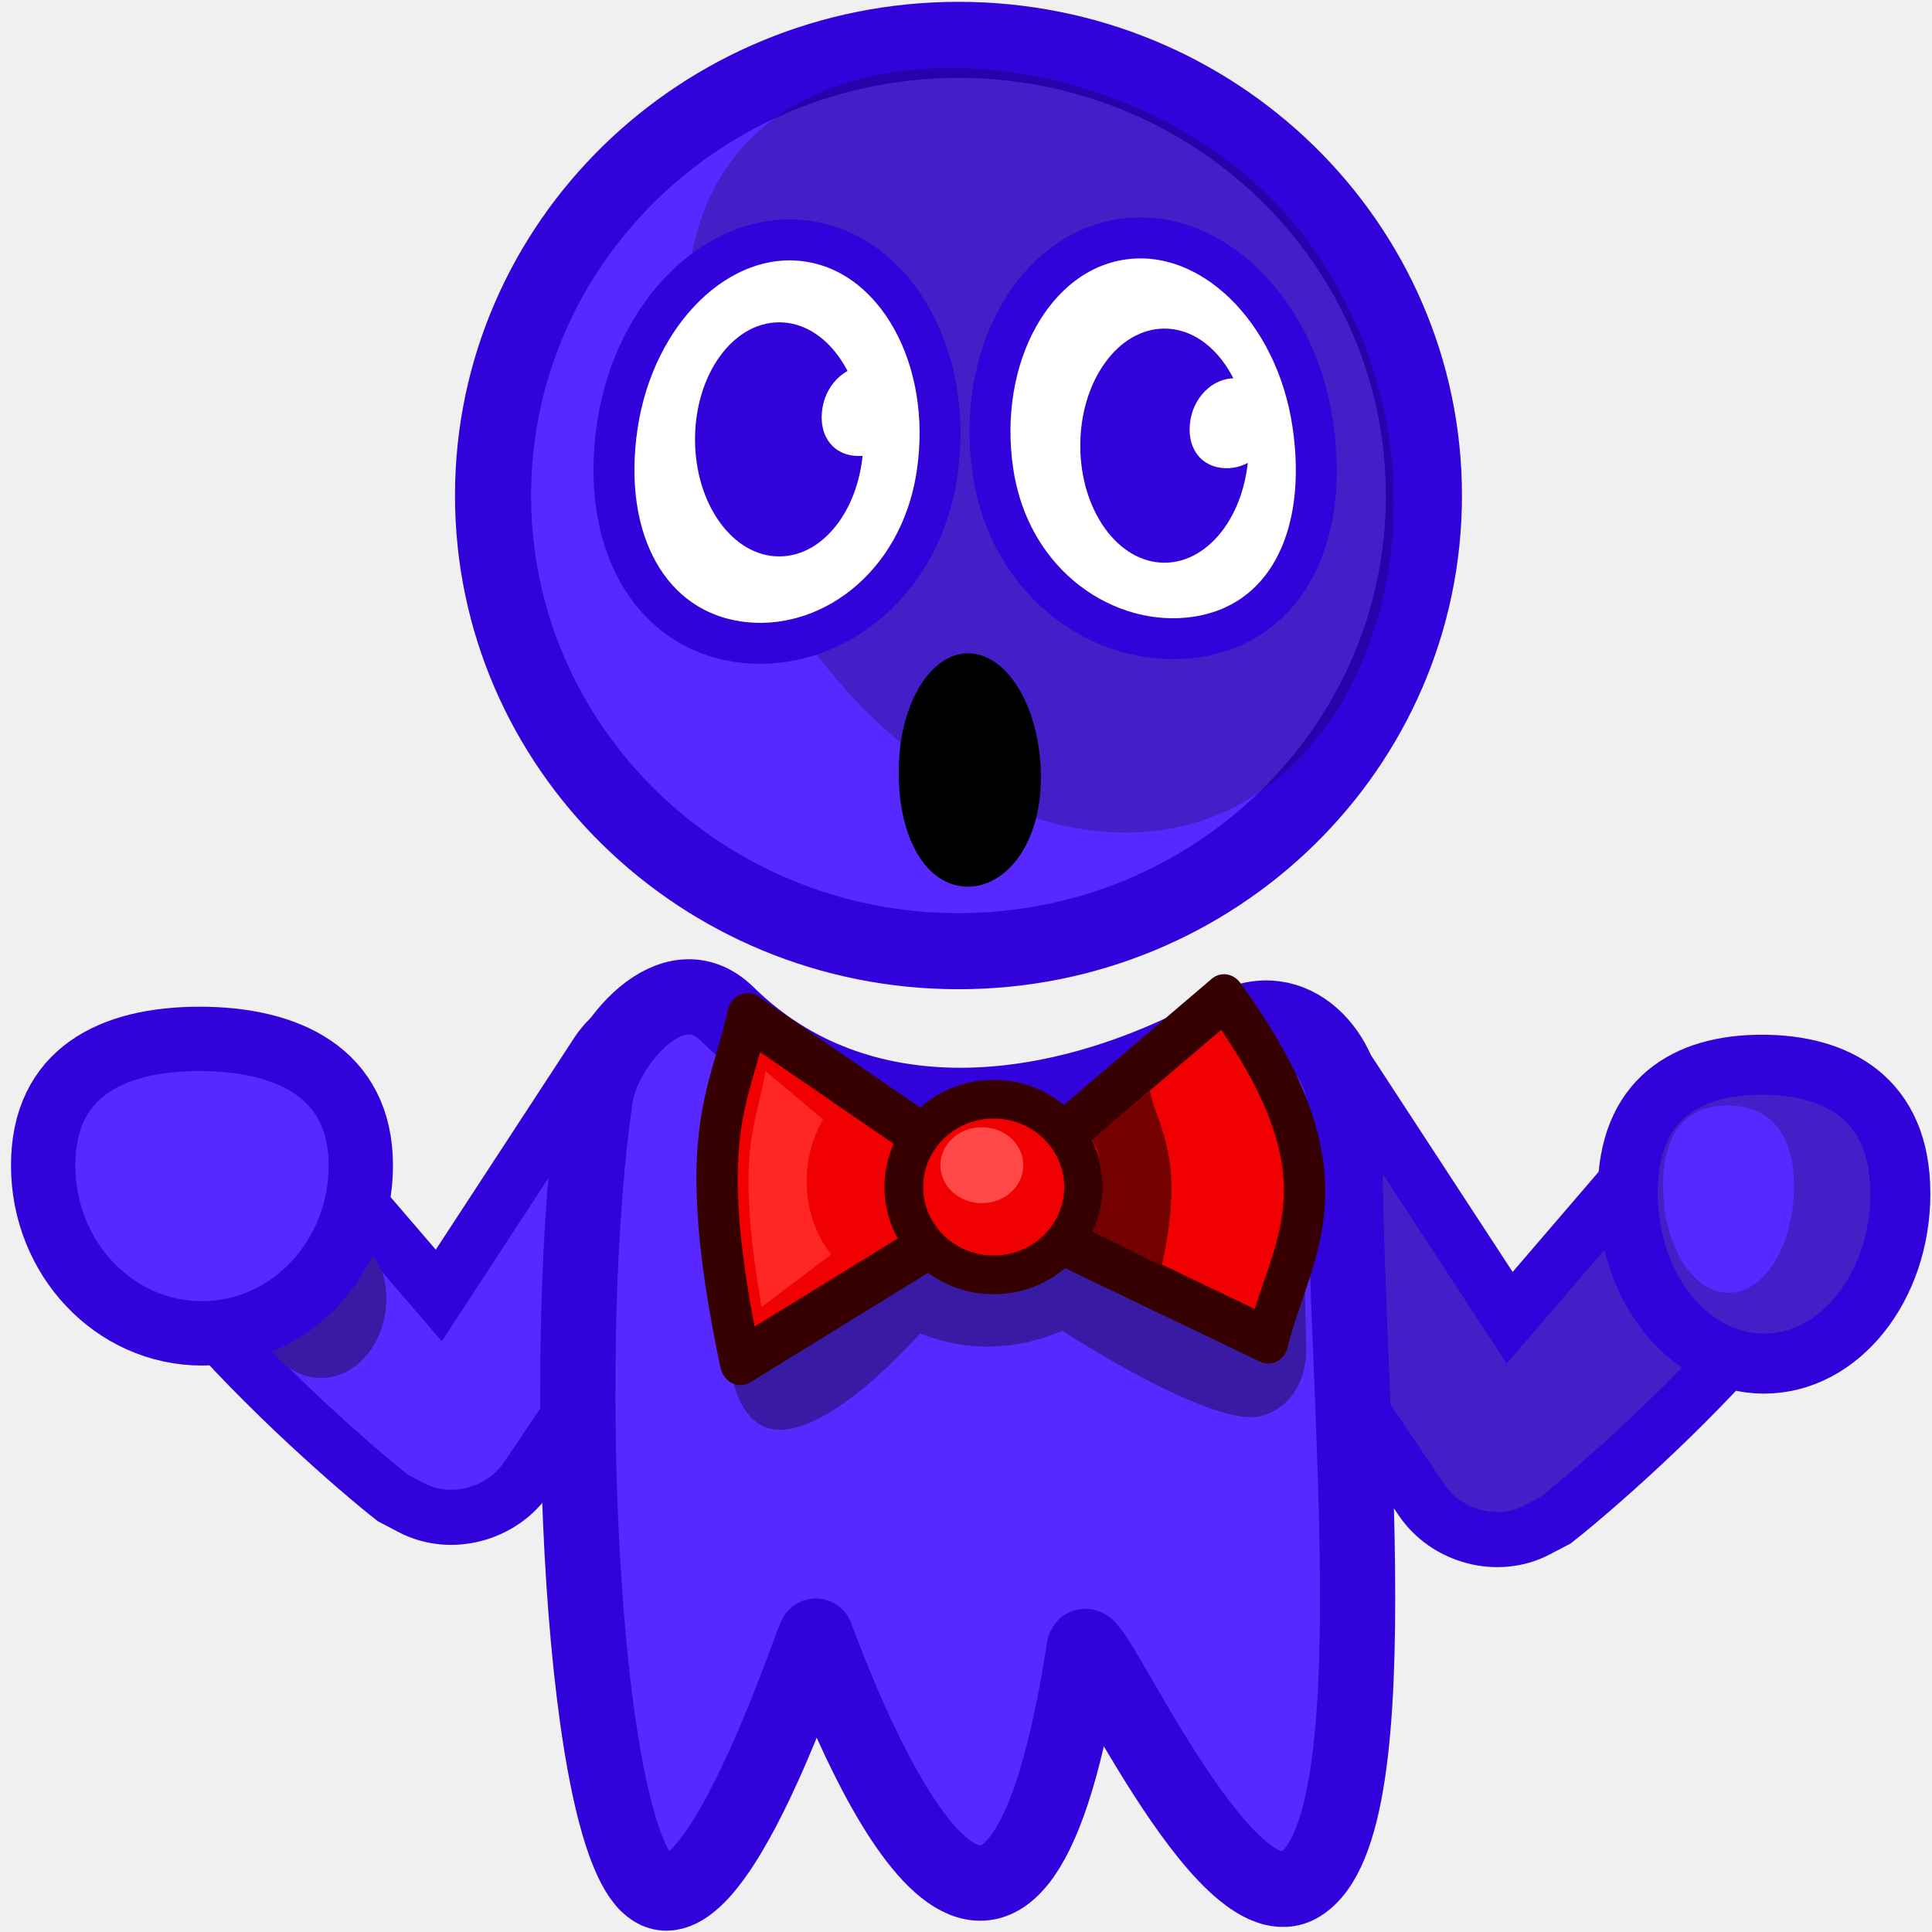
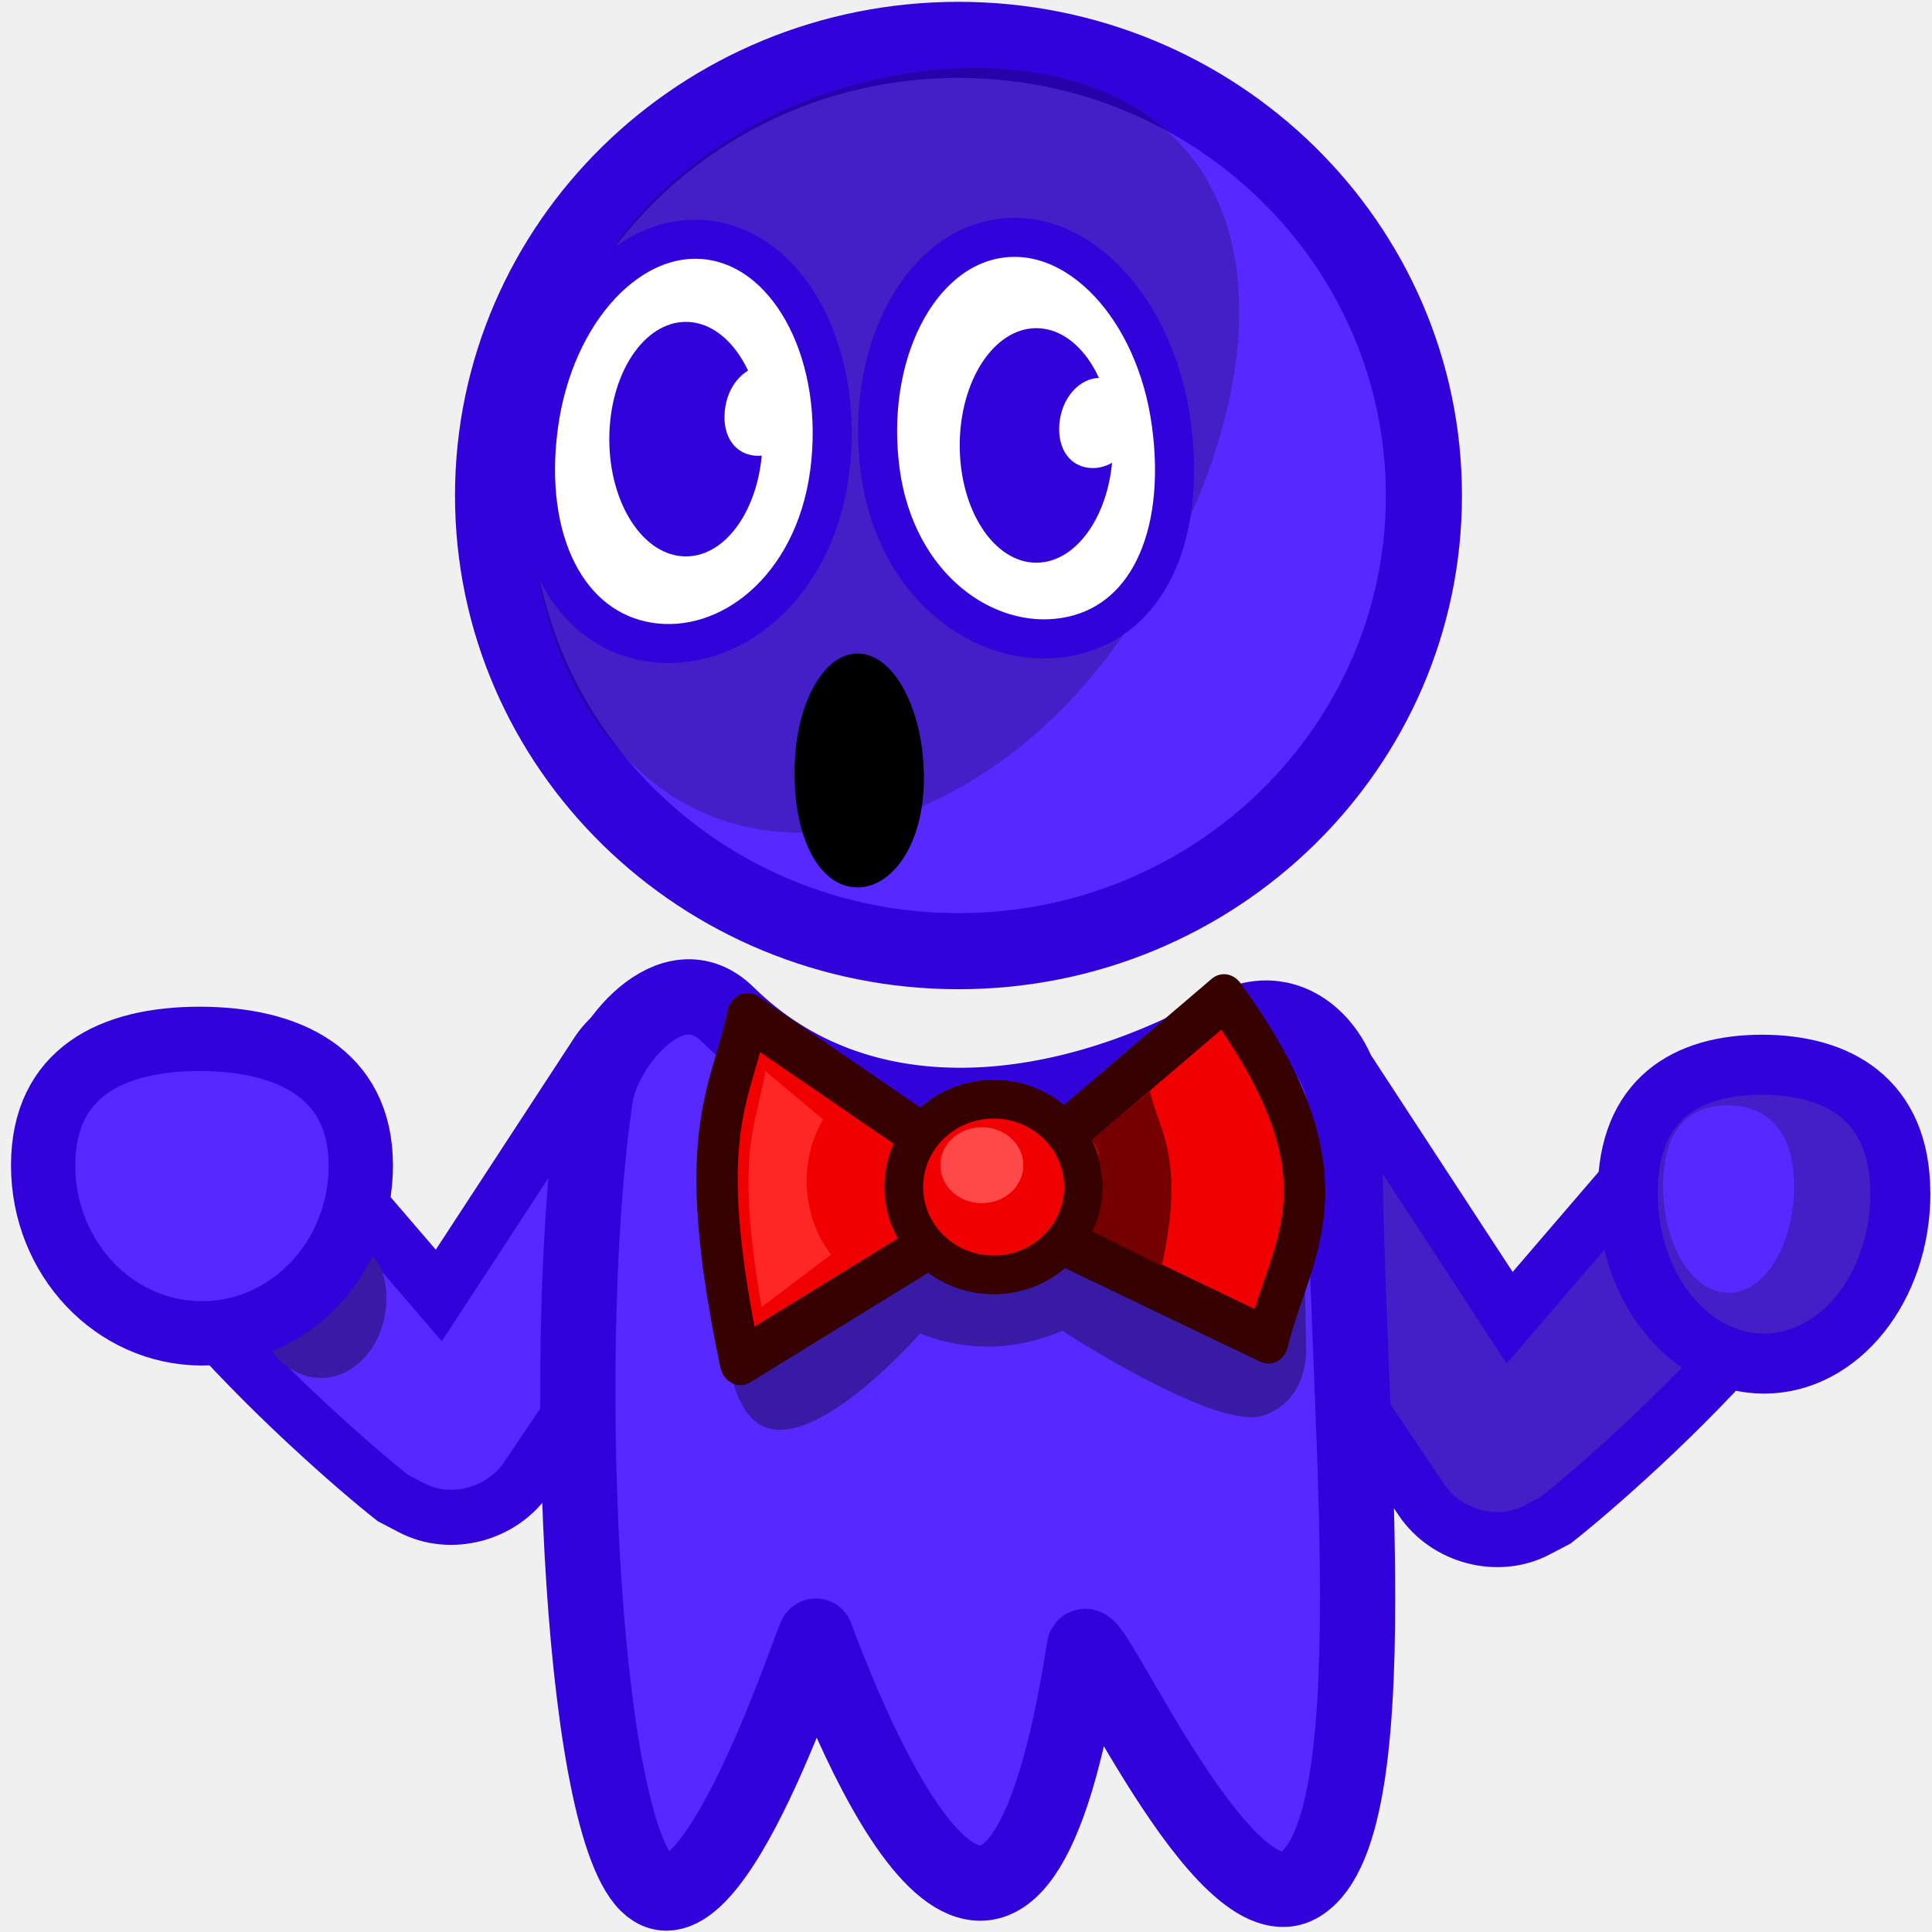
<svg xmlns="http://www.w3.org/2000/svg" width="100" height="100" viewBox="0 0 26.458 26.458" version="1.1" id="svg1" xml:space="preserve">
  <defs id="defs1">
    <linearGradient id="linearGradient13895">
      <stop style="stop-color:#000000;stop-opacity:1;" offset="0" id="stop13893" />
    </linearGradient>
    <filter style="color-interpolation-filters:sRGB;" id="filter14269" x="-0.312" y="-0.296" width="1.623" height="1.592">
      <feGaussianBlur stdDeviation="0.205" result="blur" id="feGaussianBlur14263" />
      <feComposite in="SourceGraphic" in2="blur" operator="in" result="composite1" id="feComposite14265" />
      <feComposite in="composite1" in2="composite1" operator="in" result="composite2" id="feComposite14267" />
    </filter>
  </defs>
  <g id="layer1">
    <path id="path3" style="fill:#441fc7;fill-opacity:1;stroke:#3202da;stroke-width:0.755;stroke-dasharray:none;stroke-opacity:1" d="m 24.503,14.72 c 0.243,0.086 0.423,0.265 0.61,0.432 1.285,1.264 -2.87,4.93 -3.811,5.668 l -0.256,0.134 c -0.533,0.279 -1.238,0.094 -1.58,-0.415 l -3.151,-4.686 c -0.342,-0.509 -0.189,-1.144 0.344,-1.423 l 0.256,-0.134 c 0.533,-0.279 1.238,-0.094 1.58,0.415 l 2.179,3.335 2.641,-3.075 c 0.303,-0.319 0.774,-0.403 1.187,-0.25 z" />
    <path id="rect1" style="fill:#5728ff;fill-opacity:1;stroke:#3202da;stroke-width:0.755;stroke-dasharray:none;stroke-opacity:1" d="m 2.18,14.415 c -0.243,0.086 -0.423,0.265 -0.61,0.432 -1.285,1.264 2.87,4.93 3.811,5.668 l 0.256,0.134 c 0.533,0.279 1.238,0.094 1.58,-0.415 l 3.151,-4.686 c 0.342,-0.509 0.189,-1.144 -0.344,-1.423 L 9.768,13.991 C 9.235,13.712 8.53,13.897 8.188,14.406 L 6.009,17.741 3.367,14.666 C 3.064,14.346 2.593,14.262 2.18,14.415 Z" />
    <path id="rect3" style="fill:#5728ff;fill-opacity:1;stroke:#3202da;stroke-width:1.03;stroke-dasharray:none;stroke-opacity:1" d="m 9.962,13.889 c 1.778,1.749 4.495,1.512 6.837,0.206 0.945,-0.527 1.637,0.418 1.623,1.111 -0.068,3.427 0.722,9.785 -0.619,10.602 -1.053,0.642 -2.898,-3.605 -2.955,-3.239 -0.923,5.983 -2.781,2.241 -3.675,-0.163 -0.021,-0.056 -1.408,4.294 -2.31,3.397 C 7.915,24.86 7.671,18.232 8.156,15.008 8.259,14.322 9.207,13.146 9.962,13.889 Z" />
-     <ellipse style="fill:#5728ff;fill-opacity:1;stroke:#3202da;stroke-width:1.042;stroke-dasharray:none;stroke-opacity:1" id="path1" cx="13.126" cy="6.786" rx="6.374" ry="6.24" />
-     <path id="path12" style="fill-opacity:0.22;stroke-width:0.515;stroke-linecap:round;stroke-linejoin:round" d="m 10.897,8.558 c 1.715,2.59 4.543,3.595 6.416,2.244 C 19.185,9.452 19.79,6.124 18.075,3.534 16.36,0.944 12.498,0.257 10.625,1.608 8.753,2.959 9.182,5.968 10.897,8.558 Z" />
-     <path id="ellipse3" style="fill:#ffffff;stroke:#3202da;stroke-width:0.561;stroke-opacity:1" d="M 12.833,6.483 C 12.6,8.06 11.317,8.967 10.108,8.788 8.898,8.609 8.22,7.411 8.453,5.834 8.687,4.257 9.857,3.125 11.066,3.304 c 1.21,0.179 2.001,1.603 1.767,3.179 z" />
-     <path id="ellipse1" style="fill:#ffffff;stroke:#3202da;stroke-width:0.561;stroke-opacity:1" d="m 13.598,6.456 c 0.234,1.577 1.572,2.447 2.782,2.268 C 17.589,8.545 18.212,7.384 17.978,5.807 17.745,4.231 16.575,3.098 15.365,3.277 14.156,3.457 13.365,4.88 13.598,6.456 Z" />
-     <path id="path2" style="fill:#000000;fill-opacity:1;stroke:none;stroke-width:0.282;stroke-opacity:1" d="m 14.254,10.706 c -0.019,0.915 -0.532,1.488 -1.069,1.433 -0.538,-0.055 -0.897,-0.716 -0.877,-1.631 0.019,-0.915 0.471,-1.613 1.008,-1.558 0.538,0.055 0.958,0.841 0.938,1.756 z" />
-     <ellipse style="fill:#3202da;fill-opacity:1;stroke:none;stroke-width:0.585;stroke-opacity:1" id="path7" cx="10.671" cy="6.017" rx="1.153" ry="1.603" />
-     <ellipse style="fill:#3202da;fill-opacity:1;stroke:none;stroke-width:0.585;stroke-opacity:1" id="ellipse7" cx="15.947" cy="6.103" rx="1.153" ry="1.603" />
-     <path id="path8" style="fill:#ffffff;stroke:none;stroke-width:0.133;stroke-opacity:1" d="m 12.371,5.726 c -0.059,0.351 -0.383,0.554 -0.689,0.514 -0.306,-0.04 -0.477,-0.307 -0.418,-0.658 0.059,-0.351 0.355,-0.604 0.661,-0.564 0.306,0.04 0.506,0.357 0.447,0.709 z" />
-     <path id="path9" style="fill:#ffffff;stroke:none;stroke-width:0.133;stroke-opacity:1" d="m 17.41,5.893 c -0.059,0.351 -0.383,0.554 -0.689,0.514 -0.306,-0.04 -0.477,-0.307 -0.418,-0.658 0.059,-0.351 0.355,-0.604 0.661,-0.564 0.306,0.04 0.506,0.357 0.447,0.709 z" />
+     <ellipse style="fill:#5728ff;fill-opacity:1;stroke:#3202da;stroke-width:1.042;stroke-dasharray:none;stroke-opacity:1" id="path1" cx="-13.126" cy="6.786" rx="6.374" ry="6.24" transform="scale(-1,1)" />
+     <path id="path12" style="fill-opacity:0.22;stroke-width:0.515;stroke-linecap:round;stroke-linejoin:round" d="M 15.477,8.558 C 13.762,11.149 10.933,12.153 9.061,10.803 7.189,9.452 6.584,6.124 8.299,3.534 10.014,0.944 13.877,0.257 15.749,1.608 c 1.872,1.351 1.443,4.36 -0.272,6.95 z" />
+     <path id="ellipse3" style="fill:#ffffff;stroke:#3202da;stroke-width:0.535;stroke-opacity:1" d="M 11.36,6.481 C 11.147,8.061 9.98,8.97 8.88,8.791 7.78,8.611 7.162,7.41 7.375,5.83 7.587,4.251 8.652,3.116 9.752,3.295 10.852,3.475 11.572,4.901 11.36,6.481 Z" />
+     <path id="ellipse1" style="fill:#ffffff;stroke:#3202da;stroke-width:0.535;stroke-opacity:1" d="M 12.055,6.454 C 12.268,8.034 13.486,8.906 14.586,8.726 15.687,8.547 16.253,7.384 16.041,5.804 15.828,4.224 14.764,3.089 13.663,3.269 12.563,3.448 11.843,4.874 12.055,6.454 Z" />
+     <path id="path2" style="fill:#000000;fill-opacity:1;stroke:none;stroke-width:0.269;stroke-opacity:1" d="m 12.652,10.713 c -0.018,0.917 -0.484,1.491 -0.973,1.436 -0.489,-0.055 -0.816,-0.718 -0.798,-1.635 0.018,-0.917 0.428,-1.616 0.917,-1.561 0.489,0.055 0.871,0.843 0.854,1.76 z" />
+     <ellipse style="fill:#3202da;fill-opacity:1;stroke:none;stroke-width:0.558;stroke-opacity:1" id="path7" cx="9.393" cy="6.014" rx="1.049" ry="1.606" />
+     <ellipse style="fill:#3202da;fill-opacity:1;stroke:none;stroke-width:0.558;stroke-opacity:1" id="ellipse7" cx="14.192" cy="6.1" rx="1.049" ry="1.606" />
+     <path id="path8" style="fill:#ffffff;stroke:none;stroke-width:0.127;stroke-opacity:1" d="M 10.939,5.723 C 10.885,6.075 10.59,6.277 10.312,6.237 10.034,6.197 9.878,5.93 9.932,5.578 9.985,5.226 10.254,4.973 10.533,5.013 c 0.278,0.04 0.46,0.358 0.406,0.71 z" />
+     <path id="path9" style="fill:#ffffff;stroke:none;stroke-width:0.127;stroke-opacity:1" d="m 15.523,5.89 c -0.054,0.352 -0.349,0.555 -0.627,0.515 -0.278,-0.04 -0.434,-0.308 -0.381,-0.66 0.054,-0.352 0.323,-0.605 0.601,-0.565 0.278,0.04 0.46,0.358 0.406,0.71 z" />
    <path style="fill:#000000;fill-opacity:0.355;stroke:none;stroke-width:0.601;stroke-linecap:round;stroke-linejoin:round;stroke-dasharray:none;stroke-opacity:1" d="m 9.975,17.212 c 0,0 -0.255,1.999 0.487,2.325 0.743,0.326 2.138,-1.275 2.138,-1.275 0.69,0.267 1.335,0.22 1.95,-0.037 0,0 2.087,1.364 2.737,1.163 0.651,-0.201 0.6,-0.938 0.6,-0.938 L 17.85,16.688 Z" id="path37" />
    <g id="g36">
      <path id="path5" style="fill:#f00000;stroke:#360000;stroke-width:0.719;stroke-linejoin:round" transform="matrix(0.03092799,0.8854601,-0.78587,0.03484738,22.91192,7.857737)" d="M 11.531,16.706 C 7.96,17.402 7.452,16.719 6.2,16.371 l 2.955,-4.449 z" />
      <path id="path6" style="fill:#f00000;stroke:#360000;stroke-width:0.719;stroke-linejoin:round" transform="matrix(0.0619263,0.8838333,0.7852006,-0.04760398,3.530536,8.959088)" d="M 11.531,16.706 C 10.115,17.205 9.142,18.453 6.2,16.371 L 9.156,11.922 Z" />
      <ellipse style="fill:#f00000;fill-opacity:1;stroke:#360000;stroke-width:0.53;stroke-opacity:1" id="path4" cx="13.608" cy="16.256" rx="1.231" ry="1.203" />
      <ellipse style="fill:#ff4949;fill-opacity:1;stroke:none;stroke-width:0.237;stroke-opacity:1" id="ellipse34" cx="13.446" cy="15.957" rx="0.568" ry="0.52" />
      <path id="path35" style="fill:#ff2626;fill-opacity:1;stroke:none;stroke-width:0.37;stroke-linejoin:round" d="m 10.484,14.669 c -0.131,0.765 -0.421,1.088 -0.055,3.231 l 0.953,-0.72 a 1.295,1.498 0 0 1 -0.335,-1.005 1.295,1.498 0 0 1 0.225,-0.844 z" />
      <path id="path36" style="fill:#750000;fill-opacity:1;stroke:none;stroke-width:0.294;stroke-linejoin:round" d="m 15.747,14.942 c 0.118,0.534 0.492,0.899 0.162,2.396 l -0.951,-0.476 c 0.114,-0.219 0.142,-0.429 0.142,-0.689 -0.053,-0.223 -0.018,-0.389 -0.149,-0.562 z" />
    </g>
    <path id="path40" style="fill:#381aa5;fill-opacity:1;stroke:none;stroke-width:0.391;stroke-linecap:round;stroke-linejoin:round" d="m 5.292,17.77 c -1e-7,0.608 -0.402,1.101 -0.897,1.101 -0.495,0 -0.897,-0.493 -0.897,-1.101 -10e-8,-0.608 0.388,-0.83 0.883,-0.83 0.495,0 0.91,0.222 0.91,0.83 z" />
    <path id="path38" style="fill:#5728ff;stroke:#3202da;stroke-width:0.881;stroke-linecap:round;stroke-linejoin:round" d="m 4.941,15.96 c -3e-7,1.27 -0.974,2.3 -2.175,2.3 -1.201,0 -2.175,-1.03 -2.175,-2.3 -3.1e-7,-1.27 0.941,-1.733 2.142,-1.733 1.201,0 2.208,0.463 2.208,1.733 z" />
    <path id="path39" style="fill:#441fc7;fill-opacity:1;stroke:#3202da;stroke-width:0.822;stroke-linecap:round;stroke-linejoin:round" d="m 26.025,16.34 c -1e-6,1.289 -0.836,2.334 -1.867,2.334 -1.031,0 -1.867,-1.045 -1.867,-2.334 -1e-6,-1.289 0.807,-1.759 1.838,-1.759 1.031,0 1.895,0.469 1.895,1.759 z" />
    <path id="path41" style="fill:#5728ff;fill-opacity:1;stroke:none;stroke-width:0.451;stroke-linecap:round;stroke-linejoin:round" d="m 24.569,16.241 c 0,0.809 -0.402,1.464 -0.897,1.464 -0.495,0 -0.897,-0.655 -0.897,-1.464 0,-0.809 0.388,-1.103 0.883,-1.103 0.495,0 0.91,0.295 0.91,1.103 z" />
  </g>
</svg>
